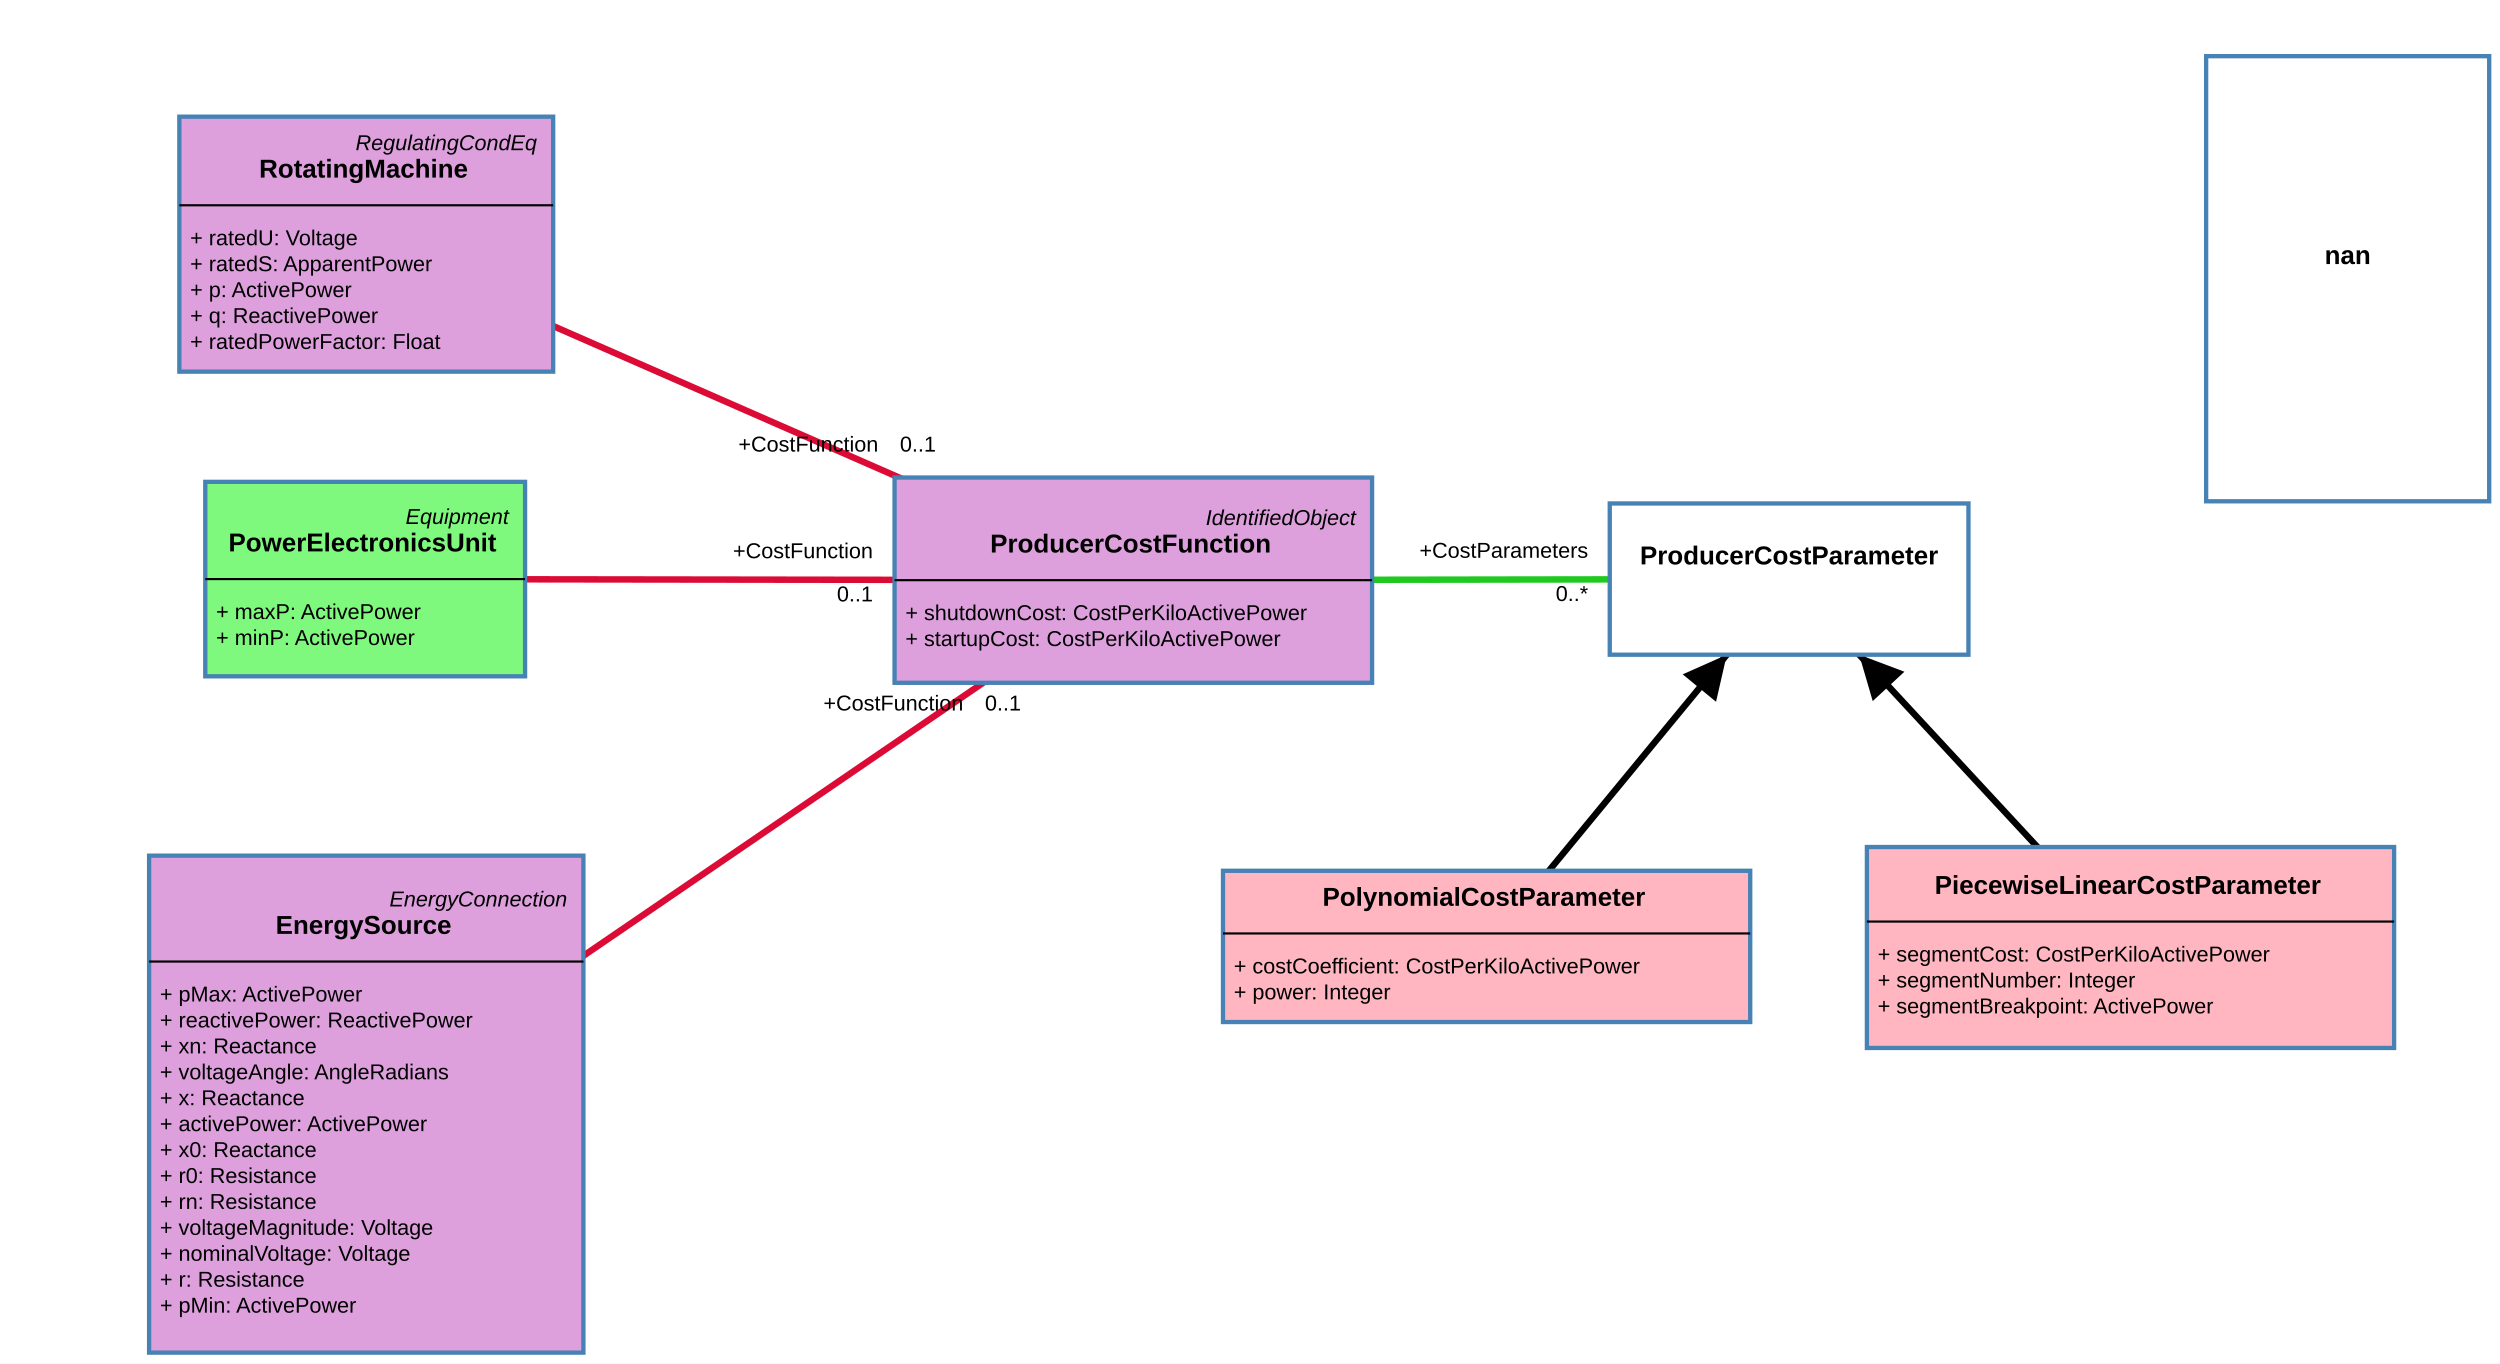
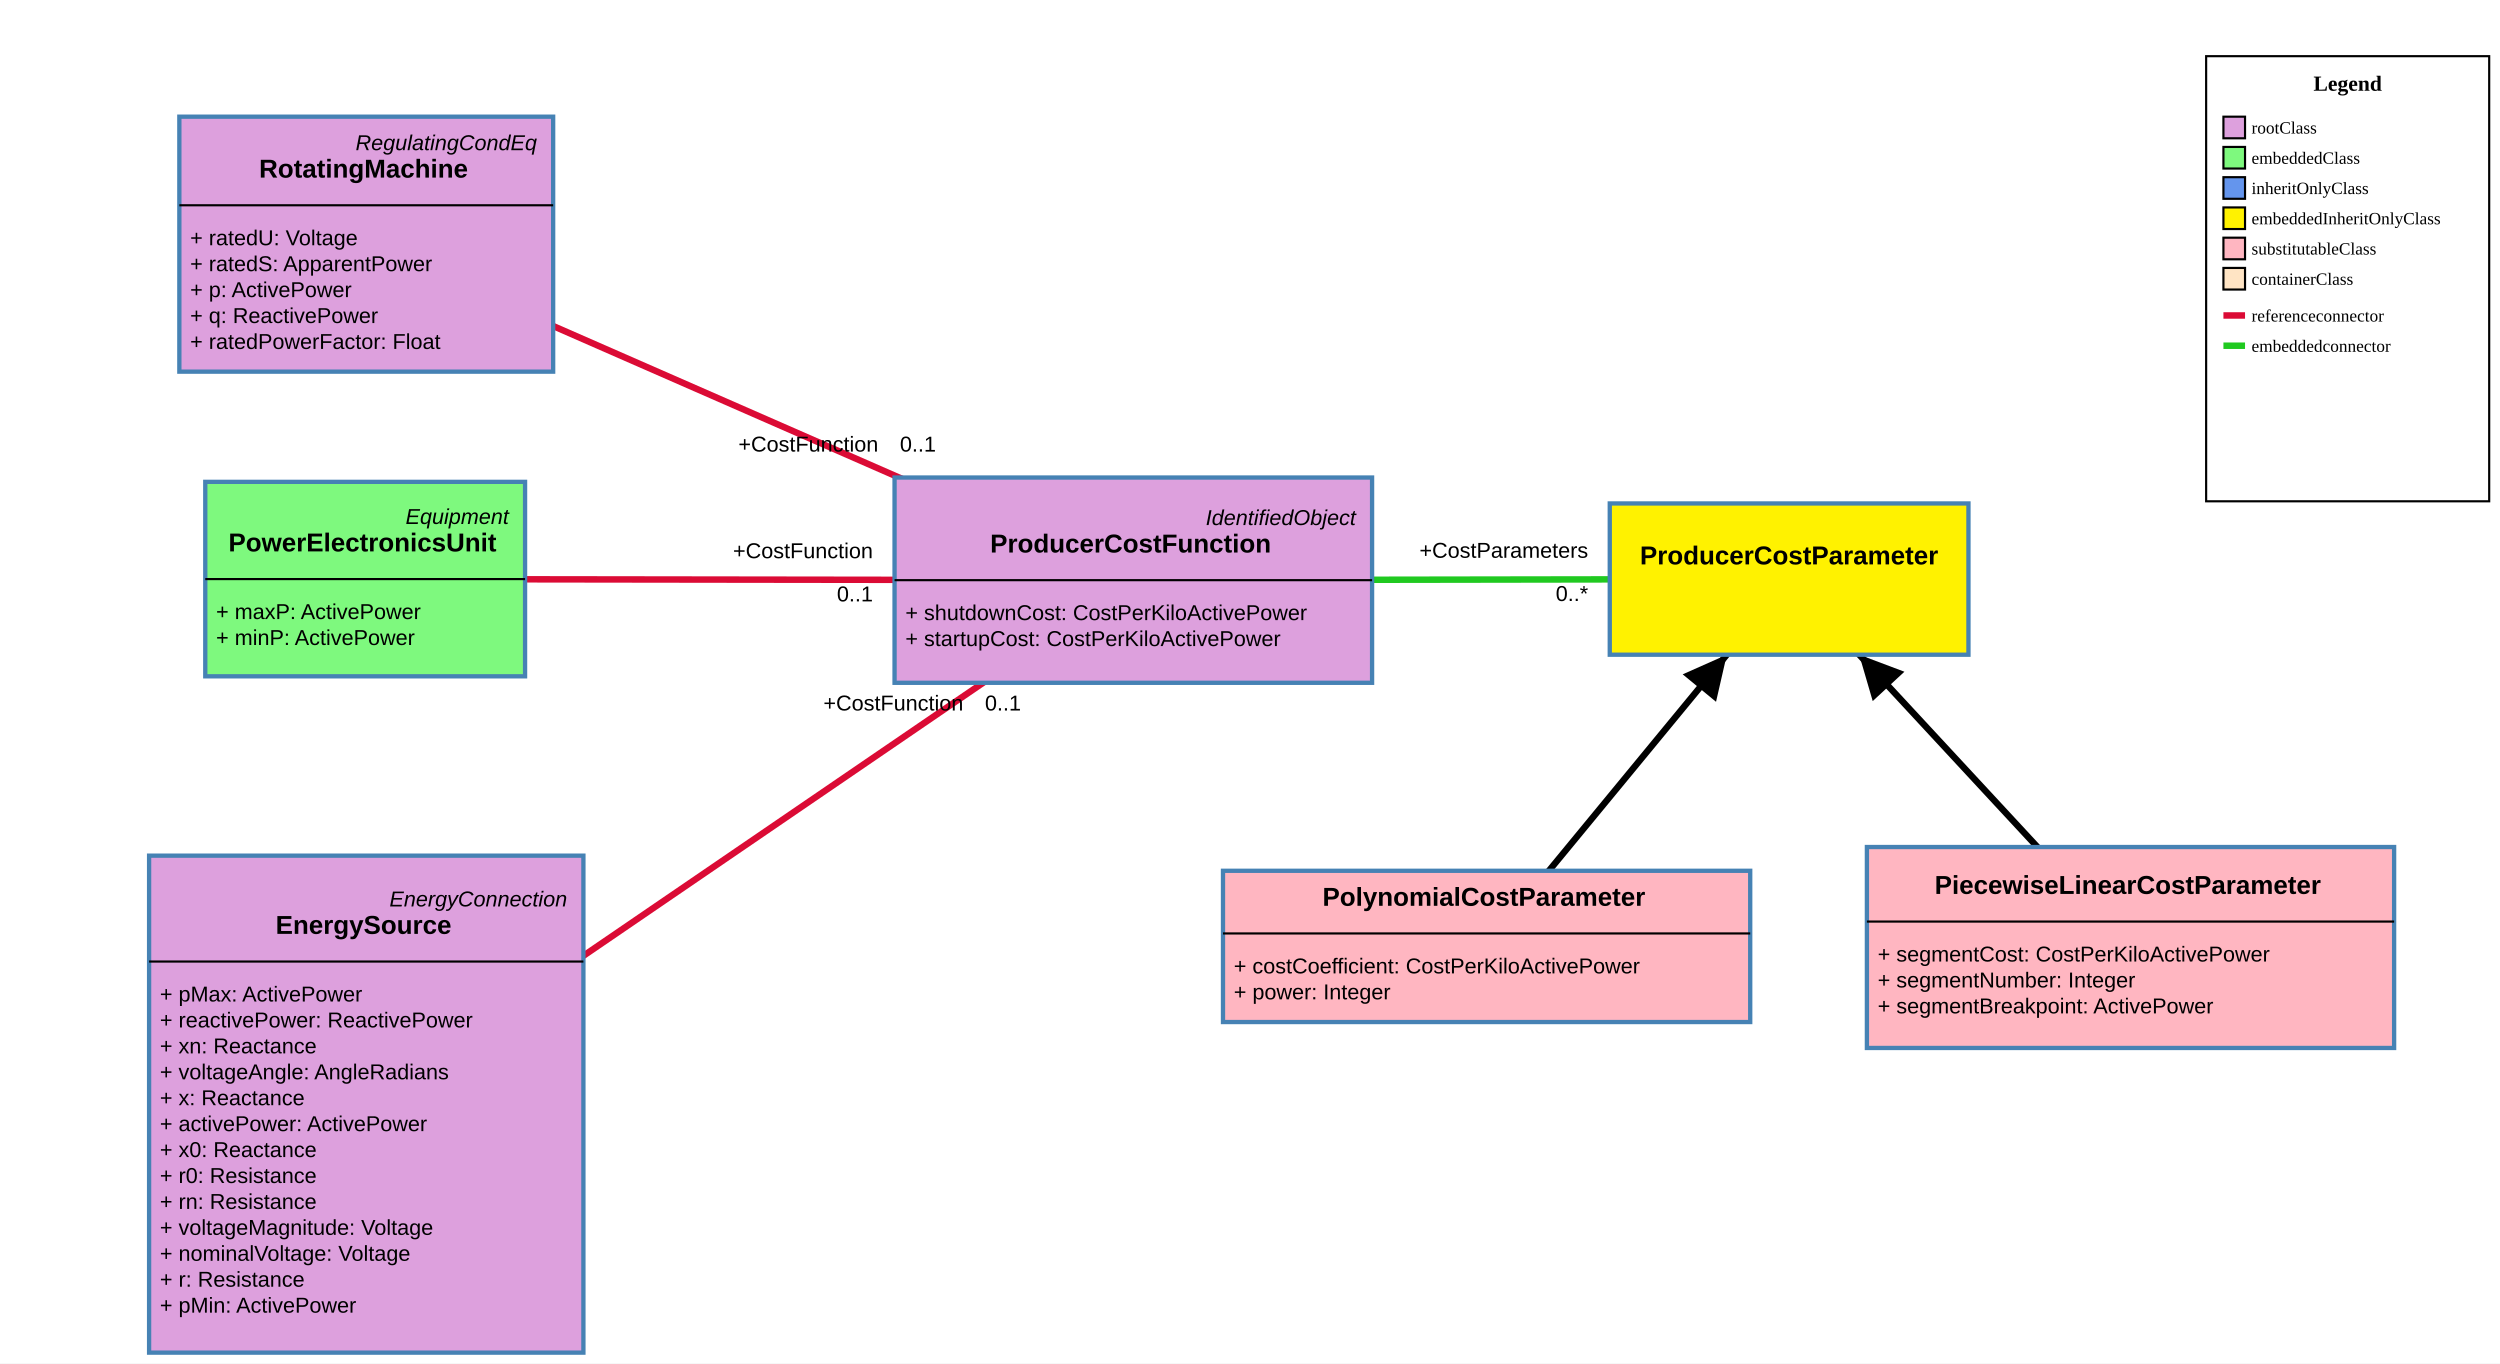
<svg xmlns="http://www.w3.org/2000/svg" width="1157" height="631" style="-webkit-tap-highlight-color: rgba(0, 0, 0, 0);">
  <rect width="100%" height="100%" fill="white" />
  <g class="zoom-group">
    <defs>
      <marker id="arrowhead" viewBox="-0 -5 10 10" refX="5" refY="0" orient="auto" markerWidth="10" markerHeight="10" xoverflow="visible">
        <path d="M 0,-5 L 10 ,0 L 0,5" fill="black" style="stroke: none;" />
      </marker>
    </defs>
    <line class="link" x1="688" y1="438" x2="828" y2="268" stroke="#000000" stroke-width="3" marker-end="url(#arrowhead)" />
    <line class="link" x1="828" y1="268" x2="524.5" y2="268.5" stroke="#20C920" stroke-width="3" />
    <line class="link" x1="986" y1="438.5" x2="828" y2="268" stroke="#000000" stroke-width="3" marker-end="url(#arrowhead)" />
    <line class="link" x1="169.5" y1="113" x2="524.5" y2="268.5" stroke="#DB0B35" stroke-width="3" />
    <line class="link" x1="169" y1="268" x2="524.5" y2="268.5" stroke="#DB0B35" stroke-width="3" />
    <line class="link" x1="169.5" y1="511" x2="524.5" y2="268.5" stroke="#DB0B35" stroke-width="3" />
    <line class="arrow" x2="792.819" y2="310.719" x1="688" y1="438" stroke="#000000" stroke-width="2" marker-end="url(#arrowhead)" />
    <line class="arrow" x2="867.231" y2="310.335" x1="986" y1="438.5" stroke="#000000" stroke-width="2" marker-end="url(#arrowhead)" />
    <g class="draggable" transform="translate(69, 396)">
      <rect class="box" width="201" height="230" style="fill: #DDA0DD; stroke: steelblue; stroke-width: 2px; cursor: move;" />
      <text x="0" y="0" text-anchor="start" font-size="10px">
        <tspan x="196" y="20" dy=".35em" text-anchor="end" style="font-family: Arial, sans-serif; font-weight: 400; font-style: italic; fill: black; font-size: 10px; pointer-events: none;">EnergyConnection</tspan>
        <tspan x="100.5" y="32" dy=".35em" text-anchor="middle" style="font-family: Arial, sans-serif; font-weight: 700; font-style: normal; fill: black; font-size: 12px; pointer-events: none;">EnergySource</tspan>
        <tspan x="5" y="64" dy=".35em" text-anchor="start" style="font-family: Arial, sans-serif; font-weight: 400; font-style: normal; fill: black; font-size: 10px; pointer-events: none;">+   pMax: ActivePower</tspan>
        <tspan x="5" y="76" dy=".35em" text-anchor="start" style="font-family: Arial, sans-serif; font-weight: 400; font-style: normal; fill: black; font-size: 10px; pointer-events: none;">+   reactivePower: ReactivePower</tspan>
        <tspan x="5" y="88" dy=".35em" text-anchor="start" style="font-family: Arial, sans-serif; font-weight: 400; font-style: normal; fill: black; font-size: 10px; pointer-events: none;">+   xn: Reactance</tspan>
        <tspan x="5" y="100" dy=".35em" text-anchor="start" style="font-family: Arial, sans-serif; font-weight: 400; font-style: normal; fill: black; font-size: 10px; pointer-events: none;">+   voltageAngle: AngleRadians</tspan>
        <tspan x="5" y="112" dy=".35em" text-anchor="start" style="font-family: Arial, sans-serif; font-weight: 400; font-style: normal; fill: black; font-size: 10px; pointer-events: none;">+   x: Reactance</tspan>
        <tspan x="5" y="124" dy=".35em" text-anchor="start" style="font-family: Arial, sans-serif; font-weight: 400; font-style: normal; fill: black; font-size: 10px; pointer-events: none;">+   activePower: ActivePower</tspan>
        <tspan x="5" y="136" dy=".35em" text-anchor="start" style="font-family: Arial, sans-serif; font-weight: 400; font-style: normal; fill: black; font-size: 10px; pointer-events: none;">+   x0: Reactance</tspan>
        <tspan x="5" y="148" dy=".35em" text-anchor="start" style="font-family: Arial, sans-serif; font-weight: 400; font-style: normal; fill: black; font-size: 10px; pointer-events: none;">+   r0: Resistance</tspan>
        <tspan x="5" y="160" dy=".35em" text-anchor="start" style="font-family: Arial, sans-serif; font-weight: 400; font-style: normal; fill: black; font-size: 10px; pointer-events: none;">+   rn: Resistance</tspan>
        <tspan x="5" y="172" dy=".35em" text-anchor="start" style="font-family: Arial, sans-serif; font-weight: 400; font-style: normal; fill: black; font-size: 10px; pointer-events: none;">+   voltageMagnitude: Voltage</tspan>
        <tspan x="5" y="184" dy=".35em" text-anchor="start" style="font-family: Arial, sans-serif; font-weight: 400; font-style: normal; fill: black; font-size: 10px; pointer-events: none;">+   nominalVoltage: Voltage</tspan>
        <tspan x="5" y="196" dy=".35em" text-anchor="start" style="font-family: Arial, sans-serif; font-weight: 400; font-style: normal; fill: black; font-size: 10px; pointer-events: none;">+   r: Resistance</tspan>
        <tspan x="5" y="208" dy=".35em" text-anchor="start" style="font-family: Arial, sans-serif; font-weight: 400; font-style: normal; fill: black; font-size: 10px; pointer-events: none;">+   pMin: ActivePower</tspan>
      </text>
      <line x1="0" x2="201" y1="49" y2="49" stroke="black" stroke-width="1" />
    </g>
    <g class="draggable" transform="translate(83, 54)">
      <rect class="box" width="173" height="118" style="fill: #DDA0DD; stroke: steelblue; stroke-width: 2px; cursor: move;" />
      <text x="0" y="0" text-anchor="start" font-size="10px">
        <tspan x="168" y="12" dy=".35em" text-anchor="end" style="font-family: Arial, sans-serif; font-weight: 400; font-style: italic; fill: black; font-size: 10px; pointer-events: none;">RegulatingCondEq</tspan>
        <tspan x="86.5" y="24" dy=".35em" text-anchor="middle" style="font-family: Arial, sans-serif; font-weight: 700; font-style: normal; fill: black; font-size: 12px; pointer-events: none;">RotatingMachine</tspan>
        <tspan x="5" y="56" dy=".35em" text-anchor="start" style="font-family: Arial, sans-serif; font-weight: 400; font-style: normal; fill: black; font-size: 10px; pointer-events: none;">+   ratedU: Voltage</tspan>
        <tspan x="5" y="68" dy=".35em" text-anchor="start" style="font-family: Arial, sans-serif; font-weight: 400; font-style: normal; fill: black; font-size: 10px; pointer-events: none;">+   ratedS: ApparentPower</tspan>
        <tspan x="5" y="80" dy=".35em" text-anchor="start" style="font-family: Arial, sans-serif; font-weight: 400; font-style: normal; fill: black; font-size: 10px; pointer-events: none;">+   p: ActivePower</tspan>
        <tspan x="5" y="92" dy=".35em" text-anchor="start" style="font-family: Arial, sans-serif; font-weight: 400; font-style: normal; fill: black; font-size: 10px; pointer-events: none;">+   q: ReactivePower</tspan>
        <tspan x="5" y="104" dy=".35em" text-anchor="start" style="font-family: Arial, sans-serif; font-weight: 400; font-style: normal; fill: black; font-size: 10px; pointer-events: none;">+   ratedPowerFactor: Float</tspan>
      </text>
      <line x1="0" x2="173" y1="41" y2="41" stroke="black" stroke-width="1" />
    </g>
    <g class="draggable" transform="translate(95, 223)">
      <rect class="box" width="148" height="90" style="fill: #7EF97E; stroke: steelblue; stroke-width: 2px; cursor: move;" />
      <text x="0" y="0" text-anchor="start" font-size="10px">
        <tspan x="143" y="16" dy=".35em" text-anchor="end" style="font-family: Arial, sans-serif; font-weight: 400; font-style: italic; fill: black; font-size: 10px; pointer-events: none;">Equipment</tspan>
        <tspan x="74" y="28" dy=".35em" text-anchor="middle" style="font-family: Arial, sans-serif; font-weight: 700; font-style: normal; fill: black; font-size: 12px; pointer-events: none;">PowerElectronicsUnit</tspan>
        <tspan x="5" y="60" dy=".35em" text-anchor="start" style="font-family: Arial, sans-serif; font-weight: 400; font-style: normal; fill: black; font-size: 10px; pointer-events: none;">+   maxP: ActivePower</tspan>
        <tspan x="5" y="72" dy=".35em" text-anchor="start" style="font-family: Arial, sans-serif; font-weight: 400; font-style: normal; fill: black; font-size: 10px; pointer-events: none;">+   minP: ActivePower</tspan>
      </text>
      <line x1="0" x2="148" y1="45" y2="45" stroke="black" stroke-width="1" />
    </g>
    <g class="draggable" transform="translate(414, 221)">
      <rect class="box" width="221" height="95" style="fill: #DDA0DD; stroke: steelblue; stroke-width: 2px; cursor: move;" />
      <text x="0" y="0" text-anchor="start" font-size="10px">
        <tspan x="216" y="18.5" dy=".35em" text-anchor="end" style="font-family: Arial, sans-serif; font-weight: 400; font-style: italic; fill: black; font-size: 10px; pointer-events: none;">IdentifiedObject</tspan>
        <tspan x="110.5" y="30.5" dy=".35em" text-anchor="middle" style="font-family: Arial, sans-serif; font-weight: 700; font-style: normal; fill: black; font-size: 12px; pointer-events: none;">ProducerCostFunction</tspan>
        <tspan x="5" y="62.5" dy=".35em" text-anchor="start" style="font-family: Arial, sans-serif; font-weight: 400; font-style: normal; fill: black; font-size: 10px; pointer-events: none;">+   shutdownCost: CostPerKiloActivePower</tspan>
        <tspan x="5" y="74.5" dy=".35em" text-anchor="start" style="font-family: Arial, sans-serif; font-weight: 400; font-style: normal; fill: black; font-size: 10px; pointer-events: none;">+   startupCost: CostPerKiloActivePower</tspan>
      </text>
      <line x1="0" x2="221" y1="47.5" y2="47.5" stroke="black" stroke-width="1" />
    </g>
    <g class="draggable" transform="translate(745, 233)">
-       <rect class="box" width="166" height="70" style="fill: #FFFFFF; stroke: steelblue; stroke-width: 2px; cursor: move;" />
+       <rect class="box" width="166" height="70" style="fill: #FFF200; stroke: steelblue; stroke-width: 2px; cursor: move;" />
      <text x="0" y="0" text-anchor="start" font-size="10px">
        <tspan x="83" y="24" dy=".35em" text-anchor="middle" style="font-family: Arial, sans-serif; font-weight: 700; font-style: normal; fill: black; font-size: 12px; pointer-events: none;">ProducerCostParameter</tspan>
      </text>
    </g>
    <g class="draggable" transform="translate(566, 403)">
      <rect class="box" width="244" height="70" style="fill: #FFB6C1; stroke: steelblue; stroke-width: 2px; cursor: move;" />
      <text x="0" y="0" text-anchor="start" font-size="10px">
        <tspan x="122" y="12" dy=".35em" text-anchor="middle" style="font-family: Arial, sans-serif; font-weight: 700; font-style: normal; fill: black; font-size: 12px; pointer-events: none;">PolynomialCostParameter</tspan>
        <tspan x="5" y="44" dy=".35em" text-anchor="start" style="font-family: Arial, sans-serif; font-weight: 400; font-style: normal; fill: black; font-size: 10px; pointer-events: none;">+   costCoefficient: CostPerKiloActivePower</tspan>
        <tspan x="5" y="56" dy=".35em" text-anchor="start" style="font-family: Arial, sans-serif; font-weight: 400; font-style: normal; fill: black; font-size: 10px; pointer-events: none;">+   power: Integer</tspan>
      </text>
      <line x1="0" x2="244" y1="29" y2="29" stroke="black" stroke-width="1" />
    </g>
    <g class="draggable" transform="translate(864, 392)">
      <rect class="box" width="244" height="93" style="fill: #FFB6C1; stroke: steelblue; stroke-width: 2px; cursor: move;" />
      <text x="0" y="0" text-anchor="start" font-size="10px">
        <tspan x="122" y="17.5" dy=".35em" text-anchor="middle" style="font-family: Arial, sans-serif; font-weight: 700; font-style: normal; fill: black; font-size: 12px; pointer-events: none;">PiecewiseLinearCostParameter</tspan>
        <tspan x="5" y="49.5" dy=".35em" text-anchor="start" style="font-family: Arial, sans-serif; font-weight: 400; font-style: normal; fill: black; font-size: 10px; pointer-events: none;">+   segmentCost: CostPerKiloActivePower</tspan>
        <tspan x="5" y="61.5" dy=".35em" text-anchor="start" style="font-family: Arial, sans-serif; font-weight: 400; font-style: normal; fill: black; font-size: 10px; pointer-events: none;">+   segmentNumber: Integer</tspan>
        <tspan x="5" y="73.5" dy=".35em" text-anchor="start" style="font-family: Arial, sans-serif; font-weight: 400; font-style: normal; fill: black; font-size: 10px; pointer-events: none;">+   segmentBreakpoint: ActivePower</tspan>
      </text>
      <line x1="0" x2="244" y1="34.5" y2="34.5" stroke="black" stroke-width="1" />
-     </g>
-     <g class="draggable" transform="translate(1021, 26)">
-       <rect class="box" width="131" height="206" style="fill: #FFFFFF; stroke: steelblue; stroke-width: 2px; cursor: move;" />
-       <text x="0" y="0" text-anchor="start" font-size="10px">
-         <tspan x="65.5" y="92" dy=".35em" text-anchor="middle" style="font-family: Arial, sans-serif; font-weight: 700; font-style: normal; fill: black; font-size: 12px; pointer-events: none;">nan</tspan>
-       </text>
    </g>
    <text class="link-text-start-top" x="715.002" y="399.14" text-anchor="end" dy="-1em" style="font-family: Arial, sans-serif; font-size: 10px; fill: black;" />
    <text class="link-text-start-top" x="735" y="268.145" text-anchor="end" dy="-1em" style="font-family: Arial, sans-serif; font-size: 10px; fill: black;">+CostParameters</text>
    <text class="link-text-start-top" x="934.511" y="388.333" text-anchor="end" dy="-1em" style="font-family: Arial, sans-serif; font-size: 10px; fill: black;" />
    <text class="link-text-start-top" x="265.58" y="152.896" text-anchor="start" dy="-1em" style="font-family: Arial, sans-serif; font-size: 10px; fill: black;" />
    <text class="link-text-start-top" x="253" y="268.111" text-anchor="start" dy="-1em" style="font-family: Arial, sans-serif; font-size: 10px; fill: black;" />
    <text class="link-text-start-top" x="279.129" y="439.528" text-anchor="start" dy="-1em" style="font-family: Arial, sans-serif; font-size: 10px; fill: black;" />
    <text class="link-text-start-btm" x="725.002" y="399.14" dy="-1em" text-anchor="start" style="font-family: Arial, sans-serif; font-size: 10px; fill: black;" />
    <text class="link-text-start-btm" x="735" y="268.145" dy="1em" text-anchor="end" style="font-family: Arial, sans-serif; font-size: 10px; fill: black;">0..*</text>
    <text class="link-text-start-btm" x="944.511" y="388.333" dy="-1em" text-anchor="start" style="font-family: Arial, sans-serif; font-size: 10px; fill: black;" />
    <text class="link-text-start-btm" x="265.58" y="152.896" dy="1em" text-anchor="start" style="font-family: Arial, sans-serif; font-size: 10px; fill: black;" />
    <text class="link-text-start-btm" x="253" y="268.111" dy="1em" text-anchor="start" style="font-family: Arial, sans-serif; font-size: 10px; fill: black;" />
    <text class="link-text-start-btm" x="279.129" y="439.528" dy="1em" text-anchor="start" style="font-family: Arial, sans-serif; font-size: 10px; fill: black;" />
    <text class="link-text-end-top" x="790.998" y="306.86" dy="1em" text-anchor="end" style="font-family: Arial, sans-serif; font-size: 10px; fill: black;" />
    <text class="link-text-end-top" x="645" y="268.31" dy="-1em" text-anchor="start" style="font-family: Arial, sans-serif; font-size: 10px; fill: black;" />
    <text class="link-text-end-top" x="858.833" y="306.667" dy="1em" text-anchor="end" style="font-family: Arial, sans-serif; font-size: 10px; fill: black;" />
    <text class="link-text-end-top" x="406.48" y="218.994" dy="-1em" text-anchor="end" style="font-family: Arial, sans-serif; font-size: 10px; fill: black;">+CostFunction</text>
    <text class="link-text-end-top" x="404" y="268.338" dy="-1em" text-anchor="end" style="font-family: Arial, sans-serif; font-size: 10px; fill: black;">+CostFunction</text>
    <text class="link-text-end-top" x="445.835" y="318.82" dy="1em" text-anchor="end" style="font-family: Arial, sans-serif; font-size: 10px; fill: black;">+CostFunction</text>
    <text class="link-text-end-btm" x="800.998" y="306.86" dy="1em" text-anchor="start" style="font-family: Arial, sans-serif; font-size: 10px; fill: black;" />
    <text class="link-text-end-btm" x="645" y="268.31" dy="1em" text-anchor="start" style="font-family: Arial, sans-serif; font-size: 10px; fill: black;" />
    <text class="link-text-end-btm" x="868.833" y="306.667" dy="1em" text-anchor="start" style="font-family: Arial, sans-serif; font-size: 10px; fill: black;" />
    <text class="link-text-end-btm" x="416.48" y="218.994" dy="-1em" text-anchor="start" style="font-family: Arial, sans-serif; font-size: 10px; fill: black;">0..1</text>
    <text class="link-text-end-btm" x="404" y="268.338" dy="1em" text-anchor="end" style="font-family: Arial, sans-serif; font-size: 10px; fill: black;">0..1</text>
    <text class="link-text-end-btm" x="455.835" y="318.82" dy="1em" text-anchor="start" style="font-family: Arial, sans-serif; font-size: 10px; fill: black;">0..1</text>
+     <g class="legend" transform="translate(1021, 26)">
+       <rect width="131" height="206" fill="white" stroke="black" stroke-width="1" />
+       <text x="65.5" y="16" text-anchor="middle" font-weight="bold" font-size="10px">Legend</text>
+       <rect x="8" y="28" width="10" height="10" fill="#DDA0DD" stroke="black" stroke-width="1" />
+       <text x="21" y="33" dy="0.35em" font-size="8px">rootClass</text>
+       <rect x="8" y="42" width="10" height="10" fill="#7EF97E" stroke="black" stroke-width="1" />
+       <text x="21" y="47" dy="0.35em" font-size="8px">embeddedClass</text>
+       <rect x="8" y="56" width="10" height="10" fill="#6495ED" stroke="black" stroke-width="1" />
+       <text x="21" y="61" dy="0.35em" font-size="8px">inheritOnlyClass</text>
+       <rect x="8" y="70" width="10" height="10" fill="#FFF200" stroke="black" stroke-width="1" />
+       <text x="21" y="75" dy="0.35em" font-size="8px">embeddedInheritOnlyClass</text>
+       <rect x="8" y="84" width="10" height="10" fill="#FFB6C1" stroke="black" stroke-width="1" />
+       <text x="21" y="89" dy="0.35em" font-size="8px">substitutableClass</text>
+       <rect x="8" y="98" width="10" height="10" fill="#FFE4C4" stroke="black" stroke-width="1" />
+       <text x="21" y="103" dy="0.35em" font-size="8px">containerClass</text>
+       <line x1="8" x2="18" y1="120" y2="120" stroke="#DB0B35" stroke-width="3" />
+       <text x="21" y="120" dy="0.35em" font-size="8px">referenceconnector</text>
+       <line x1="8" x2="18" y1="134" y2="134" stroke="#20C920" stroke-width="3" />
+       <text x="21" y="134" dy="0.35em" font-size="8px">embeddedconnector</text>
+     </g>
  </g>
</svg>
